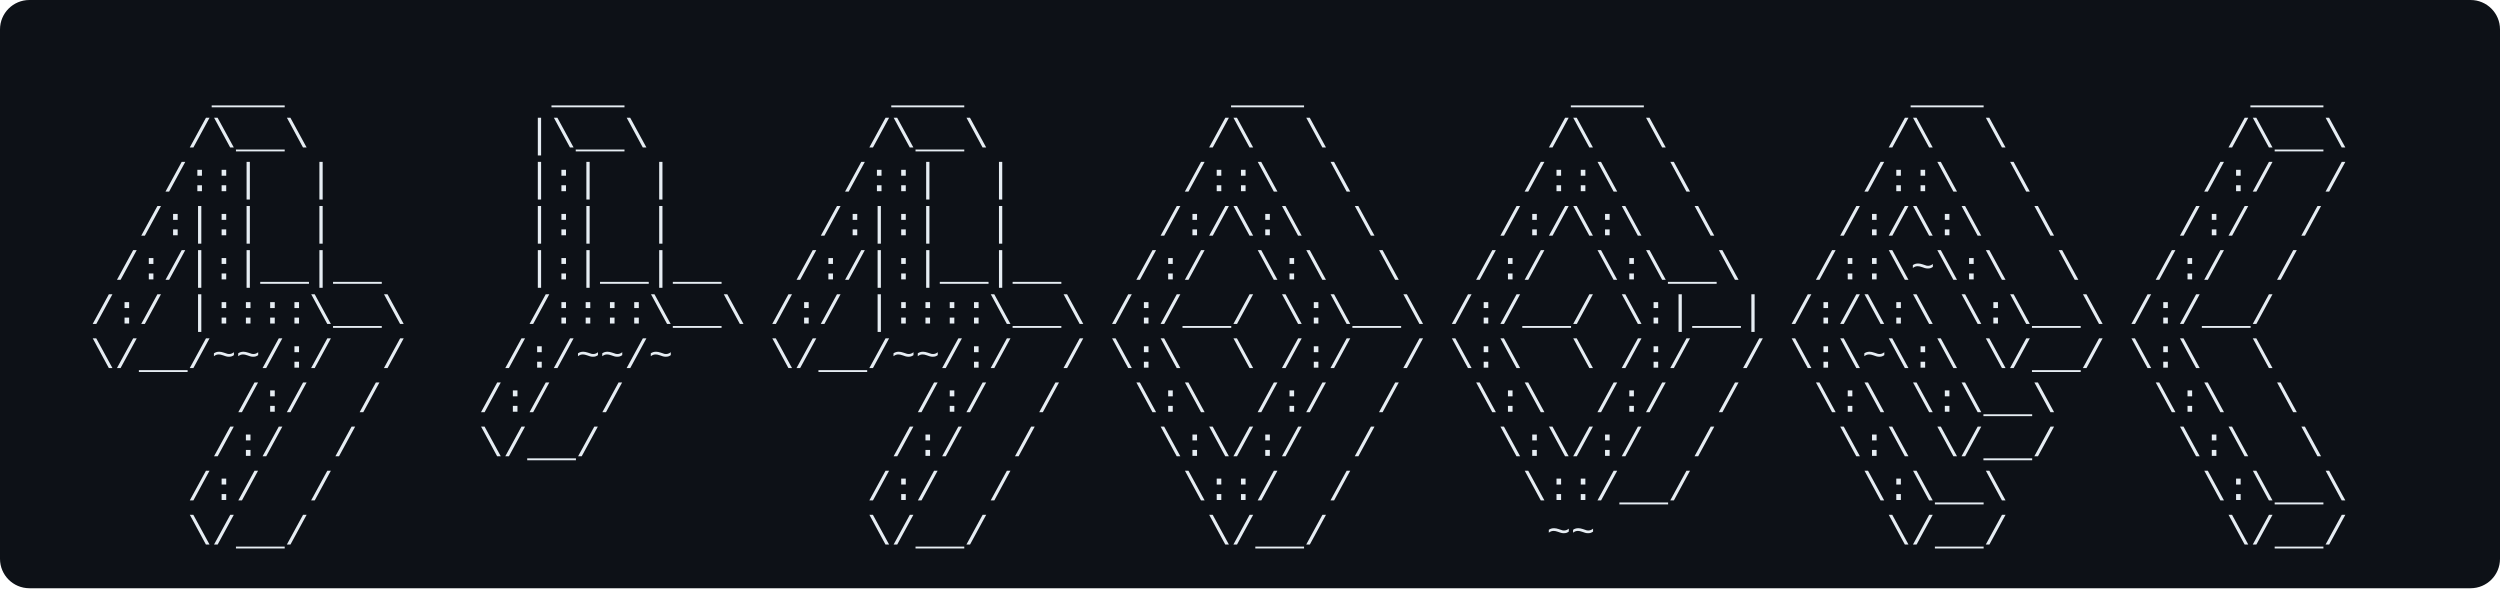
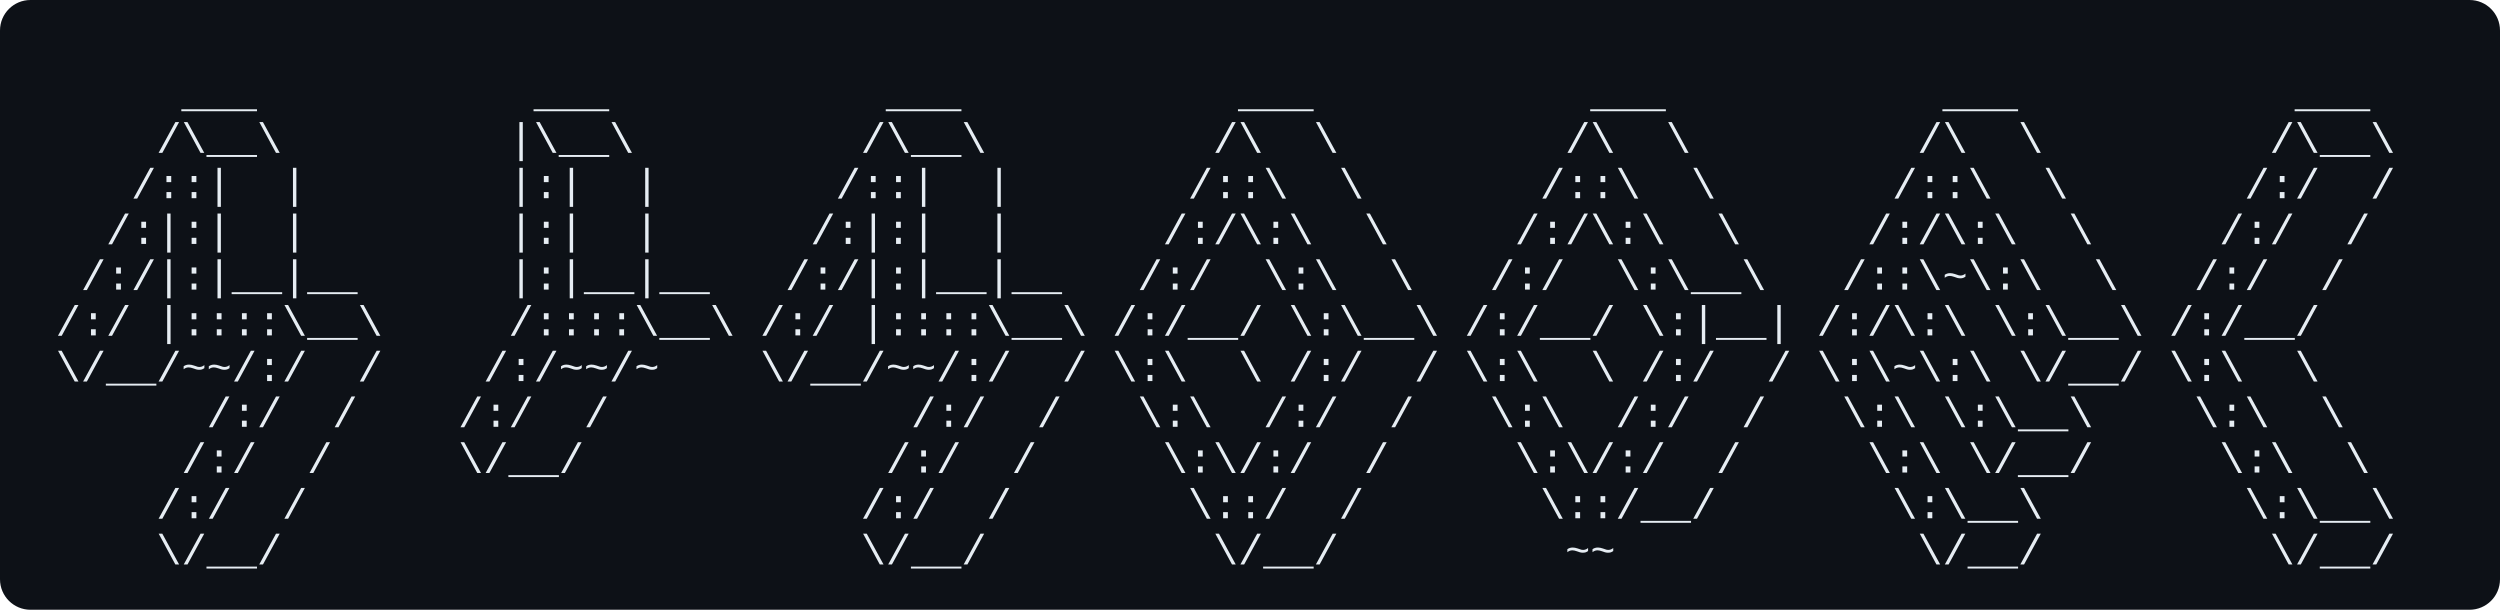
- <svg xmlns="http://www.w3.org/2000/svg" viewBox="0 0 680 160" fill="none">
-   <rect width="680" height="160" rx="8" fill="#0d1117" />
+ <svg xmlns="http://www.w3.org/2000/svg" viewBox="0 0 656 160" fill="none">
+   <rect width="656" height="160" rx="8" fill="#0d1117" />
  <text font-family="'Courier New', Courier, monospace" font-size="11" fill="#e6edf3" xml:space="preserve">
-     <tspan x="18" y="28">      ___           ___           ___           ___           ___           ___           ___</tspan>
-     <tspan x="18" y="40">     /\__\         |\__\         /\__\         /\  \         /\  \         /\  \         /\__\</tspan>
-     <tspan x="18" y="52">    /::|  |        |:|  |       /::|  |       /::\  \       /::\  \       /::\  \       /:/  /</tspan>
-     <tspan x="18" y="64">   /:|:|  |        |:|  |      /:|:|  |      /:/\:\  \     /:/\:\  \     /:/\:\  \     /:/  /</tspan>
-     <tspan x="18" y="76">  /:/|:|__|__      |:|__|__   /:/|:|__|__   /:/  \:\  \   /:/  \:\__\   /::\~\:\  \   /:/  /</tspan>
-     <tspan x="18" y="88"> /:/ |::::\__\     /::::\__\ /:/ |::::\__\ /:/__/ \:\__\ /:/__/ \:|__| /:/\:\ \:\__\ /:/__/</tspan>
-     <tspan x="18" y="100"> \/__/~~/:/  /    /:/~~/~    \/__/~~/:/  / \:\  \ /:/  / \:\  \ /:/  / \:\~\:\ \/__/ \:\  \</tspan>
-     <tspan x="18" y="112">       /:/  /    /:/  /            /:/  /   \:\  /:/  /   \:\  /:/  /   \:\ \:\__\    \:\  \</tspan>
-     <tspan x="18" y="124">      /:/  /     \/__/            /:/  /     \:\/:/  /     \:\/:/  /     \:\ \/__/     \:\  \</tspan>
-     <tspan x="18" y="136">     /:/  /                      /:/  /       \::/  /       \::/__/       \:\__\        \:\__\</tspan>
-     <tspan x="18" y="148">     \/__/                       \/__/         \/__/         ~~            \/__/         \/__/</tspan>
+     <tspan x="8" y="28">      ___           ___           ___           ___           ___           ___           ___</tspan>
+     <tspan x="8" y="40">     /\__\         |\__\         /\__\         /\  \         /\  \         /\  \         /\__\</tspan>
+     <tspan x="8" y="52">    /::|  |        |:|  |       /::|  |       /::\  \       /::\  \       /::\  \       /:/  /</tspan>
+     <tspan x="8" y="64">   /:|:|  |        |:|  |      /:|:|  |      /:/\:\  \     /:/\:\  \     /:/\:\  \     /:/  /</tspan>
+     <tspan x="8" y="76">  /:/|:|__|__      |:|__|__   /:/|:|__|__   /:/  \:\  \   /:/  \:\__\   /::\~\:\  \   /:/  /</tspan>
+     <tspan x="8" y="88"> /:/ |::::\__\     /::::\__\ /:/ |::::\__\ /:/__/ \:\__\ /:/__/ \:|__| /:/\:\ \:\__\ /:/__/</tspan>
+     <tspan x="8" y="100"> \/__/~~/:/  /    /:/~~/~    \/__/~~/:/  / \:\  \ /:/  / \:\  \ /:/  / \:\~\:\ \/__/ \:\  \</tspan>
+     <tspan x="8" y="112">       /:/  /    /:/  /            /:/  /   \:\  /:/  /   \:\  /:/  /   \:\ \:\__\    \:\  \</tspan>
+     <tspan x="8" y="124">      /:/  /     \/__/            /:/  /     \:\/:/  /     \:\/:/  /     \:\ \/__/     \:\  \</tspan>
+     <tspan x="8" y="136">     /:/  /                      /:/  /       \::/  /       \::/__/       \:\__\        \:\__\</tspan>
+     <tspan x="8" y="148">     \/__/                       \/__/         \/__/         ~~            \/__/         \/__/</tspan>
  </text>
</svg>
